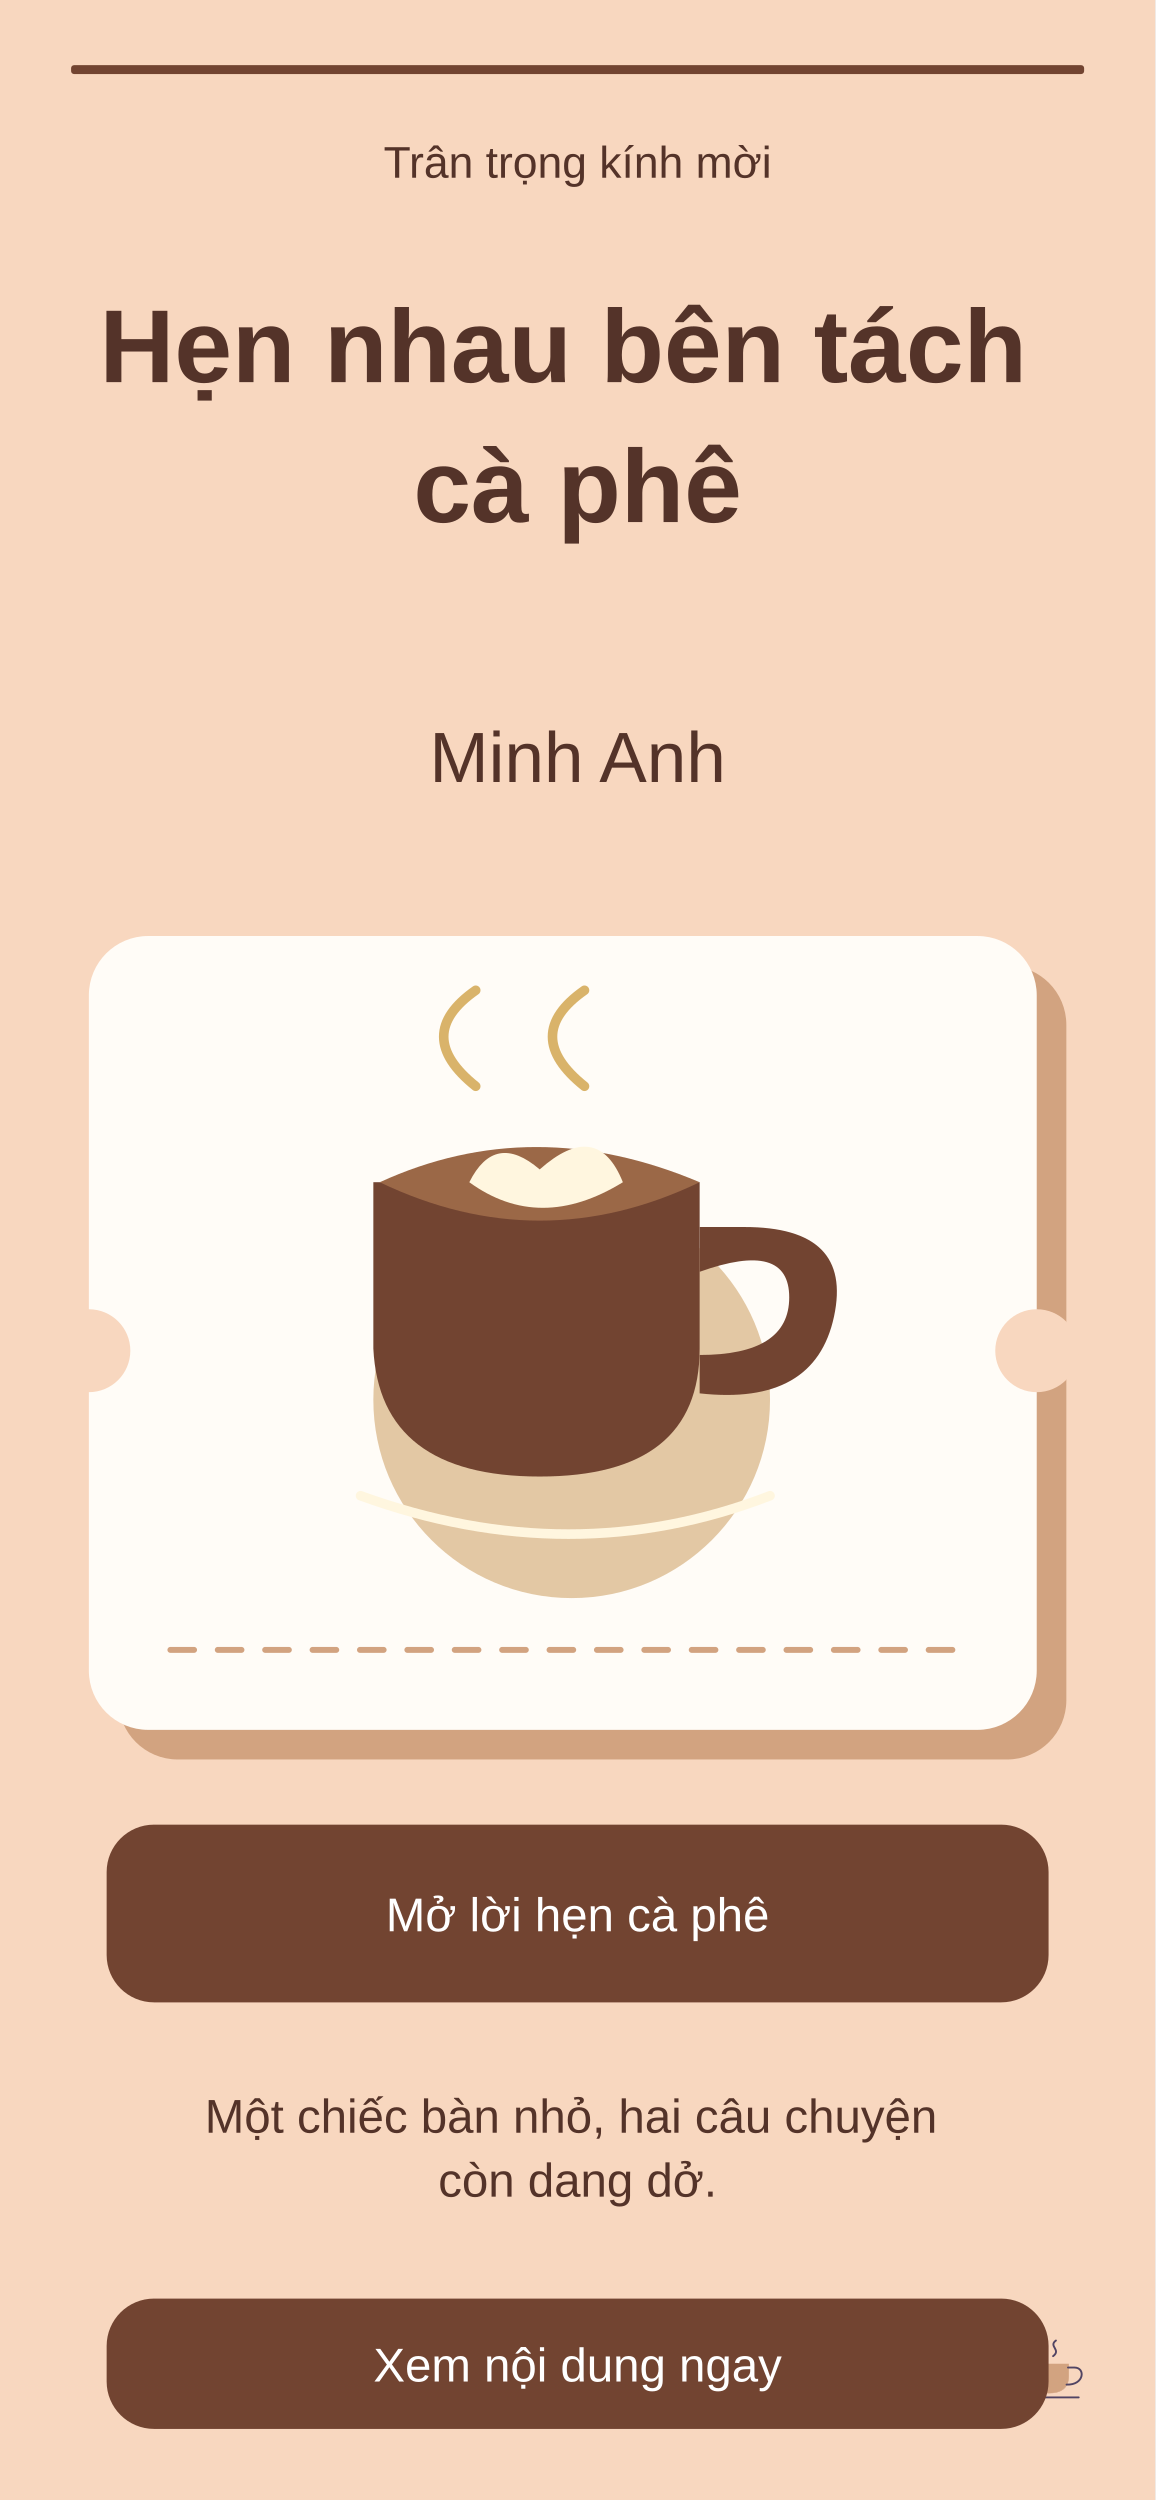
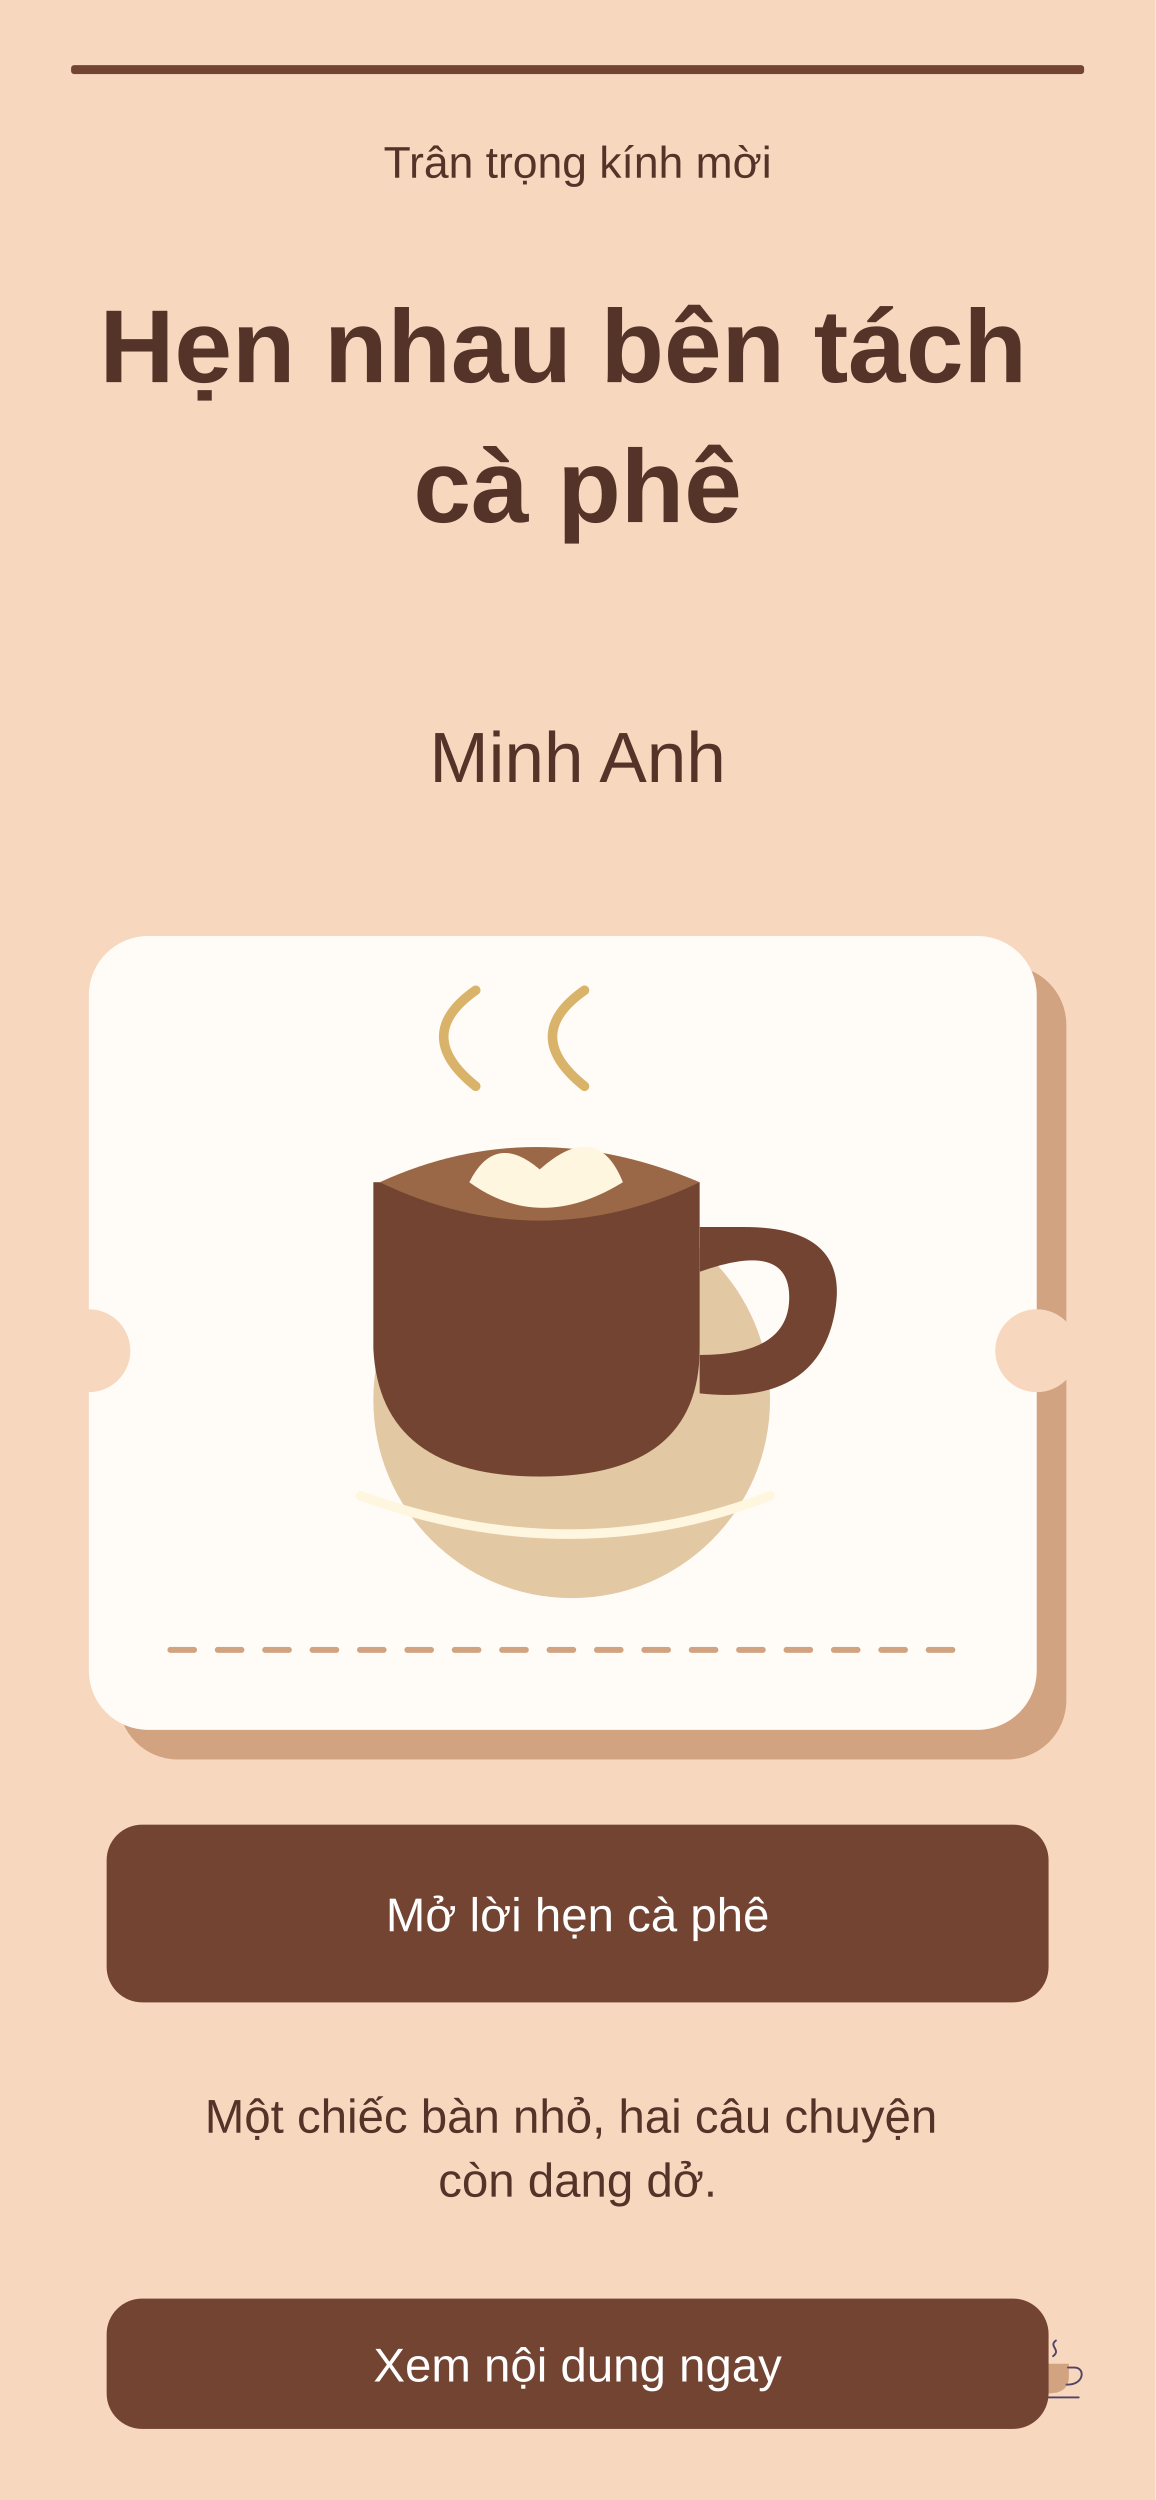
<svg xmlns="http://www.w3.org/2000/svg" width="390" height="844" viewBox="0 0 390 844" lang="vi" xml:lang="vi" role="img" aria-label="Bố cục mẫu Hẹn nhau bên tách cà phê">
  <rect width="100%" height="100%" fill="#F8D7BF" />
  <g transform="translate(24 22)" opacity="1">
    <g>
      <rect width="342" height="3" rx="1" fill="#724431" stroke="#D2A380" stroke-width="0" />
    </g>
  </g>
  <g transform="translate(344 788)" opacity="1">
    <g>
      <svg width="24" height="24" viewBox="0 0 100 100" preserveAspectRatio="xMidYMid meet">
        <path stroke-linecap="round" stroke-linejoin="round" d="M14 42h56v17c0 18-12 24-28 24S14 77 14 59Z" fill="#D2A380" stroke="#D2A380" stroke-width="0.65" />
        <path stroke-linecap="round" stroke-linejoin="round" d="M69 47h9c16 0 14 25-11 24M7 89h77M29 31c12-9-7-14 4-22m15 22c12-9-7-14 4-22" fill="none" stroke="#514463" stroke-width="2.7" />
      </svg>
    </g>
  </g>
  <g transform="translate(42 45)" opacity="1">
    <g>
      <text x="153" y="15" fill="#543329" font-family="Arial,sans-serif" font-size="15" font-weight="400" text-anchor="middle">
        <tspan x="153" dy="0">Trân trọng kính mời</tspan>
      </text>
    </g>
  </g>
  <g transform="translate(30 94)" opacity="1">
    <g>
      <text x="165" y="35" fill="#543329" font-family="Arial,sans-serif" font-size="35" font-weight="700" text-anchor="middle">
        <tspan x="165" dy="0">Hẹn nhau bên tách</tspan>
        <tspan x="165" dy="47.25">cà phê</tspan>
      </text>
    </g>
  </g>
  <g transform="translate(36 240)" opacity="1">
    <g>
      <text x="159" y="24" fill="#543329" font-family="Arial,sans-serif" font-size="24" font-weight="400" text-anchor="middle">
        <tspan x="159" dy="0">Minh Anh</tspan>
      </text>
    </g>
  </g>
  <g transform="translate(40 326)" opacity="1">
    <g>
      <rect width="320" height="268" rx="20" fill="#D2A380" stroke="#D2A380" stroke-width="0" />
    </g>
  </g>
  <g transform="translate(30 316)" opacity="1">
    <g>
      <rect width="320" height="268" rx="20" fill="#FFFCF7" stroke="#D2A380" stroke-width="0" />
    </g>
  </g>
  <g transform="translate(52 554)" opacity="1">
    <g>
      <svg width="276" height="6" viewBox="0 0 100 100" preserveAspectRatio="none">
        <path stroke-linecap="round" stroke-linejoin="round" d="M2 50H98" fill="none" stroke="#D2A380" stroke-width="2" vector-effect="non-scaling-stroke" stroke-dasharray="8 8" />
      </svg>
    </g>
  </g>
  <g transform="translate(16 442)" opacity="1">
    <g>
      <ellipse cx="14" cy="14" rx="14" ry="14" fill="#F8D7BF" stroke="#D2A380" stroke-width="0" />
    </g>
  </g>
  <g transform="translate(336 442)" opacity="1">
    <g>
      <ellipse cx="14" cy="14" rx="14" ry="14" fill="#F8D7BF" stroke="#D2A380" stroke-width="0" />
    </g>
  </g>
  <g transform="translate(82 330)" opacity="1">
    <g>
      <svg width="222" height="216" viewBox="0 0 100 100" preserveAspectRatio="xMidYMid meet">
        <path stroke-linecap="round" stroke-linejoin="round" d="M19 66a31 31 0 1 0 62 0a31 31 0 1 0 -62 0Z" fill="#E3C8A4" />
        <path stroke-linecap="round" stroke-linejoin="round" d="M19 32H70V58Q70 78 45 78T19 58Z" fill="#724431" />
        <path stroke-linecap="round" stroke-linejoin="round" d="M70 39H77Q94 39 91 53T70 65V59Q84 59 84 50T70 46Z" fill="#724431" />
        <path stroke-linecap="round" stroke-linejoin="round" d="M20 32Q44 21 70 32Q45 44 20 32Z" fill="#9B6847" />
        <path stroke-linecap="round" stroke-linejoin="round" d="M34 32Q38 24 45 30Q54 22 58 32Q45 40 34 32Z" fill="#FFF6DF" />
        <path stroke-linecap="round" stroke-linejoin="round" d="M35 17Q25 9 35 2M52 17Q42 9 52 2" fill="none" stroke="#D9B36A" stroke-width="1.5" />
        <path stroke-linecap="round" stroke-linejoin="round" d="M17 81Q50 93 81 81" fill="none" stroke="#FFF6DF" stroke-width="1.5" />
      </svg>
    </g>
  </g>
  <g transform="translate(36 616)" opacity="1">
    <g>
-       <rect y="0" width="318" height="60" rx="16" fill="#724431" />
+       <rect y="0" width="318" height="60" rx="12" fill="#724431" />
      <text x="159" y="36" fill="#FFFFFF" font-family="Arial,sans-serif" font-size="16" text-anchor="middle">Mở lời hẹn cà phê</text>
    </g>
  </g>
  <g transform="translate(40 704)" opacity="1">
    <g>
      <text x="155" y="16" fill="#543329" font-family="Arial,sans-serif" font-size="16" font-weight="400" text-anchor="middle">
        <tspan x="155" dy="0">Một chiếc bàn nhỏ, hai câu chuyện</tspan>
        <tspan x="155" dy="21.6">còn dang dở.</tspan>
      </text>
    </g>
  </g>
  <g transform="translate(36 776)" opacity="1">
    <g>
-       <rect y="0" width="318" height="44" rx="16" fill="#724431" />
+       <rect y="0" width="318" height="44" rx="12" fill="#724431" />
      <text x="159" y="28" fill="#FFFFFF" font-family="Arial,sans-serif" font-size="16" text-anchor="middle">Xem nội dung ngay</text>
    </g>
  </g>
</svg>
